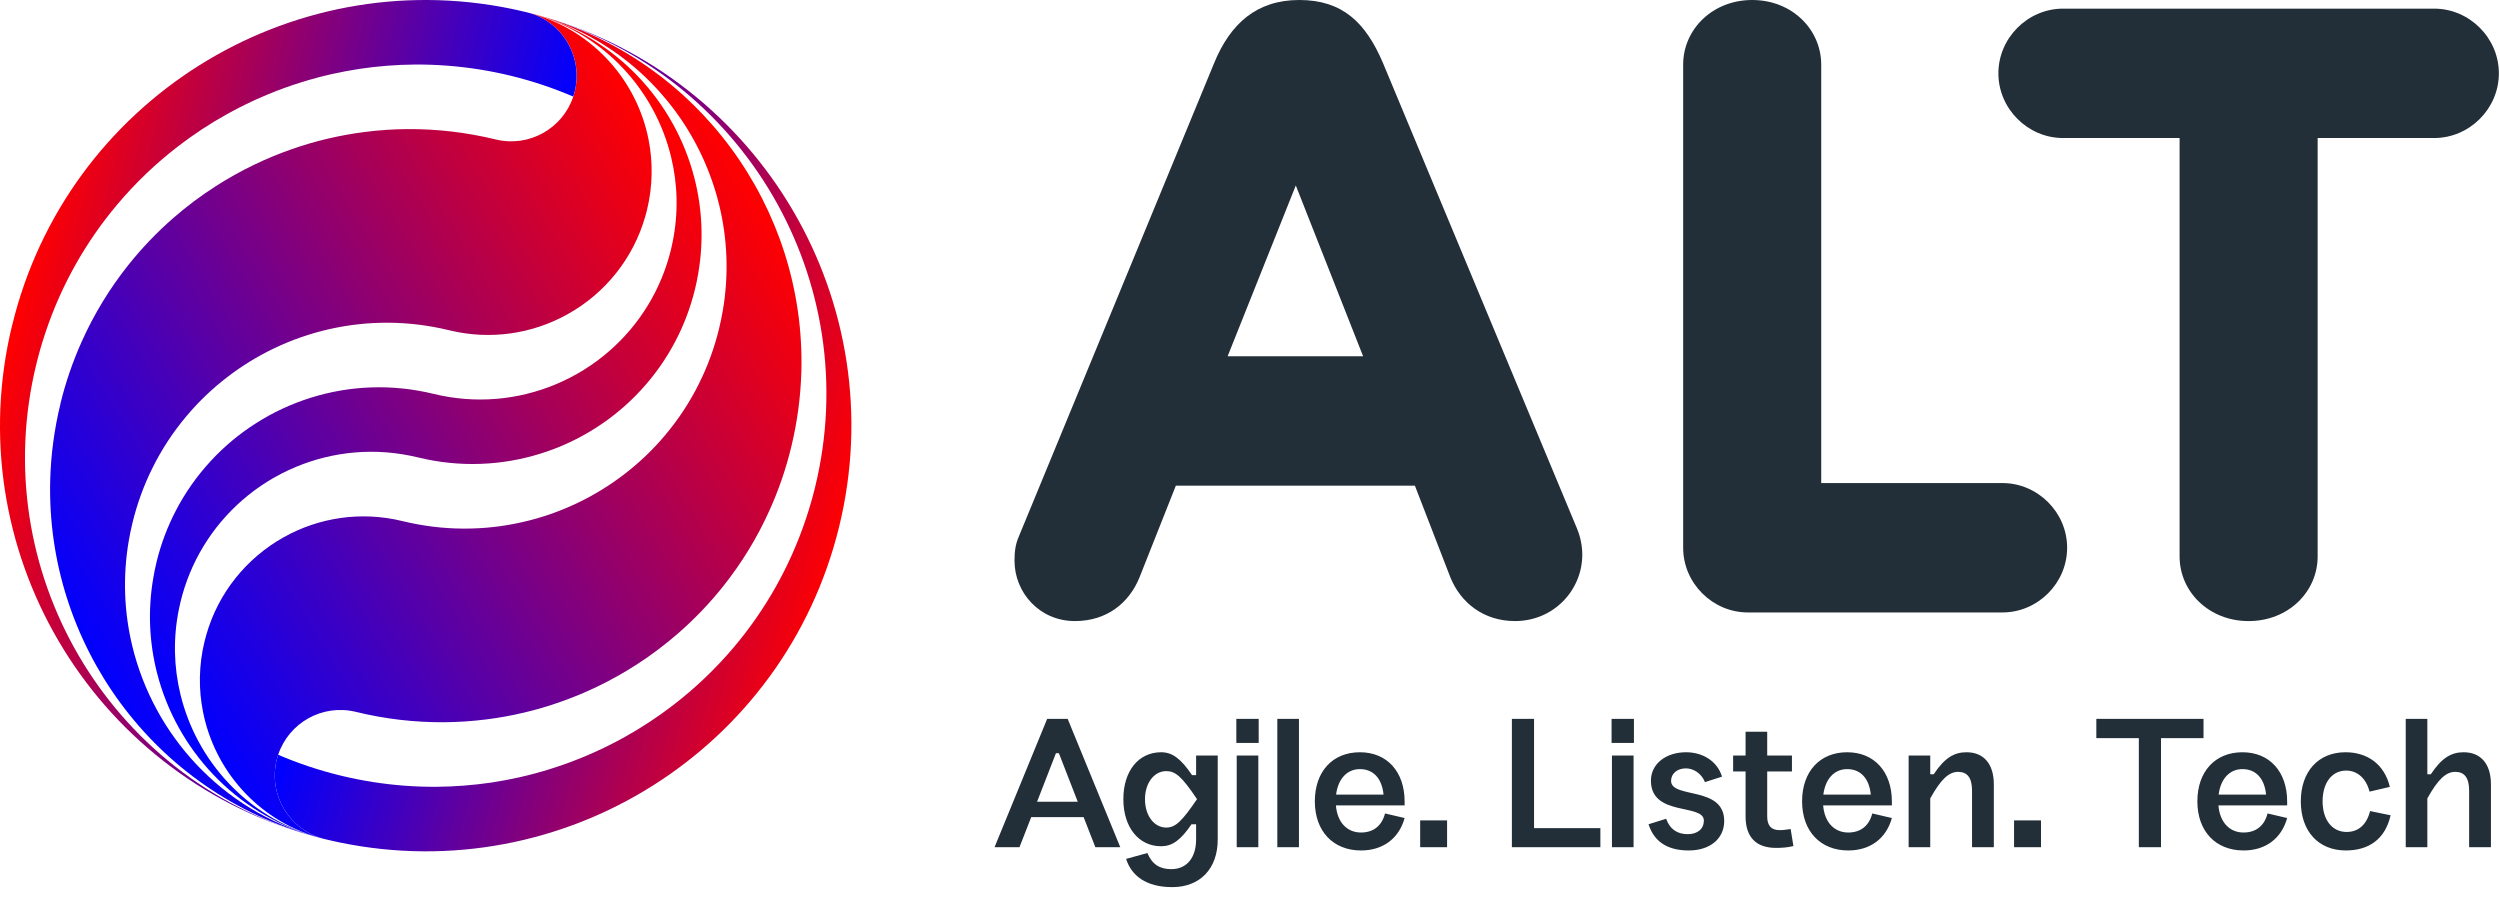
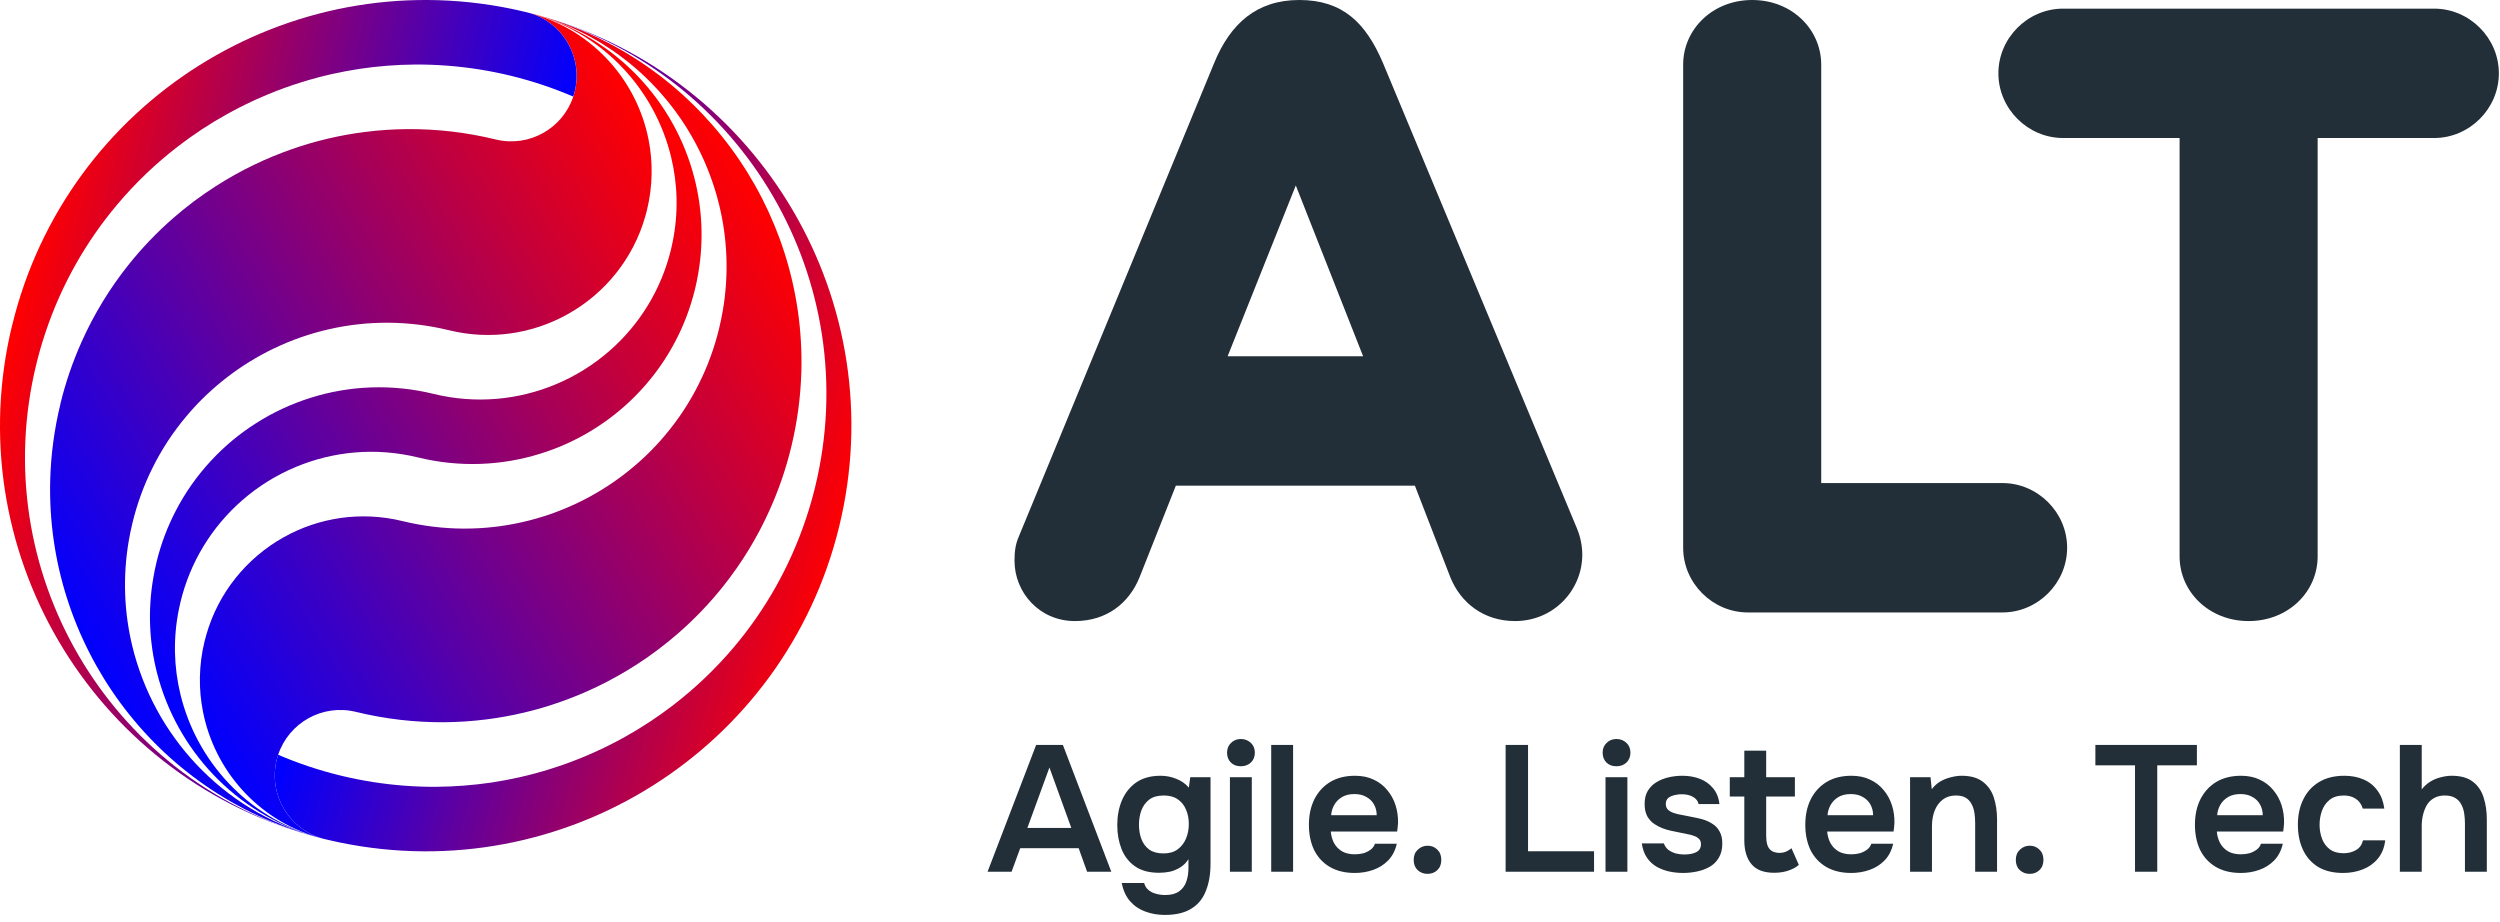
- <svg xmlns="http://www.w3.org/2000/svg" width="152" height="55" viewBox="0 0 152 55" fill="none">
-   <path d="M12.44 38.988C12.471 38.86 12.505 38.734 12.54 38.608C12.908 37.318 13.517 36.158 14.308 35.165C15.124 34.137 16.131 33.288 17.263 32.656C19.379 31.476 21.93 31.062 24.468 31.682C26.938 32.285 29.413 32.277 31.736 31.75C32.918 31.486 34.062 31.085 35.144 30.563C36.141 30.085 37.086 29.503 37.962 28.829C38.862 28.137 39.69 27.35 40.427 26.474C41.241 25.511 41.946 24.444 42.518 23.285C43.028 22.255 43.433 21.154 43.717 19.991C43.808 19.62 43.884 19.249 43.948 18.878C44.321 16.696 44.227 14.528 43.731 12.484C43.69 12.313 43.646 12.144 43.599 11.974C43.553 11.806 43.503 11.638 43.45 11.472C43.285 10.945 43.093 10.43 42.877 9.927C42.831 9.816 42.781 9.705 42.73 9.595C42.465 9.016 42.165 8.453 41.834 7.912C41.789 7.836 41.743 7.764 41.697 7.689C41.697 7.689 41.696 7.688 41.694 7.686C41.603 7.539 41.508 7.395 41.411 7.254L41.408 7.25C41.311 7.107 41.21 6.964 41.109 6.826C41.057 6.754 41.005 6.683 40.951 6.612C40.846 6.475 40.741 6.34 40.632 6.206C40.577 6.136 40.52 6.067 40.462 5.998C40.184 5.666 39.893 5.343 39.587 5.033C39.464 4.907 39.337 4.783 39.208 4.66C39.024 4.485 38.834 4.314 38.641 4.146C38.032 3.621 37.38 3.139 36.688 2.708C36.489 2.584 36.287 2.462 36.08 2.346C35.578 2.063 35.059 1.805 34.52 1.577C34.368 1.512 34.215 1.449 34.059 1.387C33.867 1.311 33.672 1.24 33.475 1.172C33.321 1.118 33.164 1.067 33.007 1.018C32.918 0.99 32.829 0.962 32.741 0.937C32.697 0.923 32.651 0.911 32.607 0.899C32.567 0.886 32.526 0.875 32.486 0.863L32.523 0.872C32.539 0.877 32.555 0.882 32.571 0.885C42.466 3.569 48.989 12.677 48.723 22.581C48.681 24.112 48.478 25.661 48.1 27.208C47.777 28.53 47.341 29.793 46.803 30.989C46.049 32.677 45.093 34.233 43.976 35.638C43.144 36.683 42.222 37.644 41.226 38.511C40.424 39.209 39.575 39.848 38.684 40.42C37.923 40.91 37.131 41.353 36.314 41.746C35.584 42.099 34.833 42.41 34.065 42.678C33.344 42.933 32.608 43.15 31.86 43.326C31.113 43.504 30.352 43.642 29.584 43.738C28.729 43.847 27.864 43.905 26.99 43.912C25.225 43.923 23.428 43.72 21.634 43.281C19.605 42.786 17.56 43.941 16.913 45.889C16.879 45.991 16.848 46.098 16.822 46.204C16.299 48.341 17.609 50.494 19.744 51.016C19.694 51.004 19.645 50.992 19.595 50.978L19.58 50.975H19.577C19.573 50.973 19.568 50.97 19.566 50.969L19.481 50.949C19.474 50.946 19.468 50.945 19.462 50.943L19.43 50.935C19.369 50.919 19.309 50.901 19.25 50.883C15.632 49.802 13.049 46.814 12.347 43.3C12.067 41.915 12.082 40.449 12.438 38.987L12.44 38.988Z" fill="url(#paint0_linear_6_7366)" />
-   <path d="M16.82 46.205C16.846 46.098 16.876 45.993 16.911 45.89C18.113 46.405 19.375 46.829 20.687 47.15C21.999 47.471 23.315 47.675 24.619 47.772C25.256 47.819 25.892 47.842 26.525 47.837C27.09 47.834 27.653 47.81 28.213 47.765C28.768 47.723 29.32 47.66 29.868 47.58C30.447 47.492 31.02 47.385 31.586 47.258C32.215 47.117 32.836 46.949 33.449 46.757C34.159 46.536 34.858 46.281 35.542 45.996C36.378 45.647 37.193 45.251 37.983 44.811C39.014 44.234 40.005 43.584 40.942 42.862C42.285 41.827 43.524 40.647 44.628 39.338C46.525 37.089 48.03 34.458 49.006 31.529C49.215 30.904 49.4 30.267 49.559 29.615C52.615 17.101 45.201 4.481 32.917 0.98C46.269 4.742 54.338 18.439 51.02 32.021C47.703 45.603 34.228 54.038 20.645 51.22C20.528 51.198 20.41 51.171 20.294 51.144C20.367 51.16 20.441 51.175 20.515 51.188C20.413 51.168 20.311 51.146 20.208 51.124L20.174 51.116C20.161 51.112 20.146 51.109 20.132 51.107L20.028 51.081C20.022 51.08 20.016 51.079 20.009 51.078L19.925 51.058C19.92 51.057 19.918 51.056 19.912 51.056H19.91C19.854 51.044 19.8 51.03 19.744 51.016C17.609 50.494 16.3 48.342 16.822 46.204L16.82 46.205Z" fill="url(#paint1_linear_6_7366)" />
-   <path d="M9.516 34.176C9.788 33.066 10.185 32.017 10.691 31.047C11.27 29.93 11.992 28.915 12.826 28.015C13.624 27.152 14.528 26.398 15.51 25.767C16.564 25.088 17.709 24.551 18.913 24.177C21.25 23.447 23.807 23.324 26.358 23.947C28.93 24.575 31.513 24.318 33.785 23.368C34.973 22.874 36.077 22.188 37.047 21.34C37.966 20.54 38.769 19.594 39.413 18.527C40.027 17.513 40.497 16.39 40.794 15.179C40.829 15.034 40.861 14.89 40.89 14.745C41.256 12.97 41.206 11.2 40.802 9.539C39.821 5.495 36.752 2.1 32.519 0.876C32.459 0.857 32.401 0.841 32.34 0.824L32.374 0.832C32.453 0.853 32.531 0.875 32.608 0.897C37.486 2.312 41.039 6.195 42.224 10.84C42.694 12.678 42.794 14.636 42.456 16.607C42.402 16.932 42.335 17.259 42.256 17.583C41.984 18.694 41.587 19.742 41.081 20.712C40.502 21.828 39.78 22.844 38.947 23.742C38.148 24.604 37.245 25.36 36.263 25.99C35.208 26.671 34.064 27.208 32.858 27.581C30.521 28.311 27.964 28.434 25.414 27.811C22.841 27.183 20.259 27.441 17.987 28.389C16.799 28.884 15.697 29.569 14.726 30.416C13.806 31.218 13.004 32.164 12.36 33.231C11.746 34.245 11.275 35.369 10.979 36.58C10.944 36.724 10.912 36.868 10.883 37.014C10.517 38.788 10.567 40.559 10.971 42.219C11.95 46.263 15.02 49.657 19.253 50.881C19.312 50.899 19.371 50.916 19.432 50.933L19.391 50.923C19.367 50.916 19.343 50.909 19.32 50.904C19.265 50.887 19.211 50.873 19.156 50.858C14.283 49.442 10.733 45.559 9.548 40.917C9.078 39.079 8.979 37.122 9.318 35.151C9.372 34.827 9.439 34.5 9.518 34.175L9.516 34.176Z" fill="url(#paint2_linear_6_7366)" />
-   <path d="M3.671 24.552C3.994 23.231 4.43 21.967 4.967 20.771C5.722 19.084 6.677 17.528 7.795 16.122C8.627 15.078 9.548 14.116 10.545 13.249C11.345 12.55 12.196 11.912 13.087 11.34C13.848 10.851 14.64 10.407 15.457 10.014C16.187 9.662 16.938 9.35 17.706 9.082C18.426 8.827 19.163 8.611 19.911 8.434C20.658 8.259 21.417 8.12 22.185 8.023C23.04 7.913 23.907 7.854 24.78 7.849C26.547 7.838 28.343 8.041 30.136 8.478C32.164 8.974 34.209 7.818 34.856 5.871C34.891 5.768 34.921 5.662 34.948 5.556C34.981 5.418 35.007 5.28 35.025 5.143C35.041 5.04 35.05 4.938 35.055 4.836C35.069 4.624 35.064 4.414 35.042 4.208C35.037 4.159 35.031 4.111 35.024 4.062C34.97 3.672 34.859 3.295 34.695 2.944C34.619 2.776 34.529 2.614 34.431 2.458C34.396 2.404 34.36 2.351 34.322 2.3C34.252 2.201 34.176 2.104 34.097 2.012C33.731 1.587 33.272 1.234 32.742 0.993C32.625 0.94 32.505 0.891 32.38 0.848C32.322 0.828 32.262 0.809 32.202 0.791L32.275 0.809C32.284 0.81 32.295 0.813 32.303 0.817L32.342 0.827C32.403 0.844 32.462 0.861 32.521 0.879C36.142 1.962 38.725 4.951 39.428 8.464C39.705 9.847 39.692 11.313 39.335 12.774C39.304 12.901 39.27 13.028 39.234 13.154C38.866 14.444 38.255 15.604 37.466 16.597C36.651 17.625 35.644 18.474 34.511 19.104C32.395 20.286 29.844 20.7 27.305 20.079C24.835 19.476 22.36 19.485 20.036 20.009C18.854 20.276 17.709 20.676 16.628 21.196C15.633 21.676 14.69 22.256 13.815 22.93C12.914 23.622 12.086 24.411 11.349 25.287C10.533 26.251 9.829 27.319 9.257 28.479C8.747 29.508 8.343 30.609 8.059 31.771C7.968 32.142 7.892 32.513 7.828 32.884C7.455 35.067 7.549 37.234 8.043 39.278C9.353 44.698 13.474 49.243 19.158 50.86C19.2 50.873 19.244 50.886 19.287 50.898C19.186 50.87 19.085 50.843 18.986 50.814C19.057 50.836 19.129 50.857 19.202 50.876C9.312 48.193 2.79 39.089 3.053 29.188C3.094 27.656 3.297 26.103 3.676 24.553L3.671 24.552Z" fill="url(#paint3_linear_6_7366)" />
-   <path d="M0.748 19.741C4.065 6.159 17.54 -2.276 31.123 0.542C31.241 0.567 31.356 0.591 31.473 0.618C31.49 0.623 31.506 0.626 31.524 0.629L31.594 0.646C31.602 0.647 31.613 0.65 31.624 0.652H31.628C31.628 0.652 31.63 0.654 31.631 0.654L31.745 0.682C31.755 0.682 31.764 0.685 31.773 0.687L31.856 0.707C31.911 0.719 31.966 0.731 32.023 0.745C32.079 0.759 32.133 0.774 32.188 0.789L32.198 0.792C32.258 0.809 32.318 0.828 32.376 0.849C32.501 0.892 32.621 0.94 32.738 0.994C33.269 1.234 33.727 1.588 34.093 2.013C34.173 2.104 34.248 2.202 34.318 2.3C34.356 2.352 34.392 2.405 34.427 2.458C34.525 2.615 34.615 2.777 34.691 2.944C34.856 3.296 34.966 3.671 35.02 4.062C35.027 4.11 35.033 4.158 35.038 4.208C35.059 4.415 35.065 4.625 35.051 4.836C35.046 4.939 35.037 5.04 35.021 5.143C35.003 5.28 34.977 5.418 34.944 5.556C34.917 5.662 34.887 5.769 34.852 5.872C33.65 5.357 32.388 4.932 31.076 4.611C29.764 4.291 28.449 4.086 27.145 3.989C26.508 3.942 25.871 3.92 25.239 3.924C24.674 3.928 24.11 3.951 23.55 3.996C22.995 4.038 22.443 4.102 21.898 4.182C21.319 4.268 20.746 4.377 20.179 4.503C19.55 4.645 18.928 4.812 18.316 5.003C17.605 5.224 16.908 5.48 16.224 5.765H16.222C15.387 6.114 14.572 6.509 13.782 6.951H13.781C12.75 7.524 11.763 8.175 10.826 8.897C9.482 9.931 8.245 11.111 7.141 12.42C5.242 14.67 3.736 17.301 2.759 20.233C2.55 20.858 2.366 21.496 2.207 22.147C-0.85 34.661 6.564 47.281 18.848 50.782C5.496 47.021 -2.573 33.323 0.745 19.741H0.748Z" fill="url(#paint4_linear_6_7366)" />
-   <path d="M140.913 8.392V33.829C140.913 35.979 139.13 37.762 136.716 37.762C134.303 37.762 132.519 35.979 132.519 33.829V8.392H125.437C123.286 8.392 121.502 6.609 121.502 4.459C121.502 2.309 123.286 0.525 125.437 0.525H147.996C150.147 0.525 151.931 2.309 151.931 4.459C151.931 6.609 150.147 8.392 147.996 8.392H140.913Z" fill="#222F38" />
-   <path d="M110.73 29.37H121.747C123.898 29.37 125.682 31.153 125.682 33.303C125.682 35.454 123.898 37.237 121.747 37.237H106.271C104.12 37.237 102.336 35.454 102.336 33.303V3.933C102.336 1.783 104.12 0 106.533 0C108.946 0 110.73 1.783 110.73 3.933V29.37Z" fill="#222F38" />
+ <svg xmlns="http://www.w3.org/2000/svg" width="152" height="56" viewBox="0 0 152 56" fill="none">
+   <path d="M12.44 38.987C12.471 38.86 12.505 38.733 12.54 38.608C12.908 37.318 13.517 36.158 14.308 35.165C15.124 34.137 16.131 33.288 17.263 32.656C19.379 31.476 21.93 31.062 24.468 31.681C26.938 32.284 29.413 32.276 31.736 31.75C32.918 31.485 34.062 31.085 35.144 30.563C36.141 30.085 37.086 29.503 37.962 28.828C38.862 28.137 39.69 27.349 40.427 26.473C41.241 25.511 41.946 24.443 42.518 23.285C43.028 22.254 43.433 21.153 43.717 19.991C43.808 19.62 43.884 19.249 43.948 18.878C44.321 16.695 44.227 14.527 43.731 12.483C43.69 12.313 43.646 12.143 43.599 11.974C43.553 11.805 43.503 11.637 43.45 11.471C43.285 10.945 43.093 10.43 42.877 9.926C42.831 9.815 42.781 9.705 42.73 9.595C42.465 9.016 42.165 8.453 41.834 7.911C41.789 7.836 41.743 7.764 41.697 7.689C41.697 7.689 41.696 7.688 41.694 7.685C41.603 7.539 41.508 7.395 41.411 7.253L41.408 7.25C41.311 7.106 41.21 6.964 41.109 6.826C41.057 6.754 41.005 6.683 40.951 6.612C40.846 6.474 40.741 6.339 40.632 6.206C40.577 6.135 40.52 6.067 40.462 5.997C40.184 5.665 39.893 5.343 39.587 5.032C39.464 4.907 39.337 4.783 39.208 4.66C39.024 4.484 38.834 4.314 38.641 4.146C38.032 3.62 37.38 3.139 36.688 2.707C36.489 2.583 36.287 2.461 36.08 2.345C35.578 2.062 35.059 1.805 34.52 1.576C34.368 1.511 34.215 1.448 34.059 1.387C33.867 1.311 33.672 1.24 33.475 1.171C33.321 1.118 33.164 1.067 33.007 1.017C32.918 0.989 32.829 0.961 32.741 0.937C32.697 0.923 32.651 0.91 32.607 0.899C32.567 0.886 32.526 0.874 32.486 0.863L32.523 0.872C32.539 0.877 32.555 0.881 32.571 0.885C42.466 3.568 48.989 12.677 48.723 22.58C48.681 24.112 48.478 25.66 48.1 27.208C47.777 28.529 47.341 29.793 46.803 30.989C46.049 32.676 45.093 34.232 43.976 35.638C43.144 36.682 42.222 37.644 41.226 38.511C40.424 39.209 39.575 39.848 38.684 40.42C37.923 40.909 37.131 41.353 36.314 41.746C35.584 42.098 34.833 42.41 34.065 42.678C33.344 42.933 32.608 43.149 31.86 43.326C31.113 43.503 30.352 43.641 29.584 43.738C28.729 43.847 27.864 43.905 26.99 43.912C25.225 43.922 23.428 43.719 21.634 43.281C19.605 42.785 17.56 43.941 16.913 45.888C16.879 45.991 16.848 46.097 16.822 46.204C16.299 48.341 17.609 50.494 19.744 51.016C19.694 51.003 19.645 50.991 19.595 50.978L19.58 50.974H19.577C19.573 50.973 19.568 50.97 19.566 50.969L19.481 50.949C19.474 50.945 19.468 50.944 19.462 50.943L19.43 50.935C19.369 50.918 19.309 50.901 19.25 50.883C15.632 49.801 13.049 46.813 12.347 43.299C12.067 41.914 12.082 40.449 12.438 38.986L12.44 38.987Z" fill="url(#paint0_linear_540_915)" />
+   <path d="M16.82 46.205C16.846 46.098 16.876 45.993 16.911 45.89C18.113 46.405 19.375 46.829 20.687 47.15C21.999 47.471 23.315 47.675 24.619 47.772C25.256 47.82 25.892 47.842 26.525 47.837C27.09 47.834 27.653 47.81 28.213 47.765C28.768 47.723 29.32 47.66 29.868 47.58C30.447 47.492 31.02 47.385 31.586 47.258C32.215 47.117 32.836 46.949 33.449 46.757C34.159 46.537 34.858 46.281 35.542 45.996C36.378 45.647 37.193 45.251 37.983 44.811C39.014 44.234 40.005 43.584 40.942 42.863C42.285 41.827 43.524 40.647 44.628 39.338C46.525 37.089 48.03 34.458 49.006 31.529C49.215 30.905 49.4 30.267 49.559 29.616C52.615 17.101 45.201 4.482 32.917 0.981C46.269 4.742 54.338 18.44 51.02 32.022C47.703 45.603 34.228 54.038 20.645 51.22C20.528 51.198 20.41 51.171 20.294 51.144C20.367 51.161 20.441 51.175 20.515 51.188C20.413 51.168 20.311 51.146 20.208 51.124L20.174 51.116C20.161 51.112 20.146 51.109 20.132 51.107L20.028 51.082C20.022 51.08 20.016 51.079 20.009 51.078L19.925 51.058C19.92 51.057 19.918 51.056 19.912 51.056H19.91C19.854 51.044 19.8 51.03 19.744 51.017C17.609 50.495 16.3 48.342 16.822 46.205L16.82 46.205Z" fill="url(#paint1_linear_540_915)" />
+   <path d="M9.516 34.177C9.788 33.066 10.185 32.018 10.691 31.048C11.27 29.931 11.992 28.916 12.826 28.016C13.624 27.153 14.528 26.398 15.51 25.768C16.564 25.089 17.709 24.552 18.913 24.178C21.25 23.448 23.807 23.324 26.358 23.948C28.93 24.576 31.513 24.319 33.785 23.368C34.973 22.875 36.077 22.188 37.047 21.341C37.966 20.541 38.769 19.595 39.413 18.528C40.027 17.514 40.497 16.39 40.794 15.179C40.829 15.035 40.861 14.891 40.89 14.745C41.256 12.971 41.206 11.2 40.802 9.54C39.821 5.495 36.752 2.101 32.519 0.877C32.459 0.857 32.401 0.842 32.34 0.825L32.374 0.833C32.453 0.854 32.531 0.876 32.608 0.898C37.486 2.313 41.039 6.196 42.224 10.841C42.694 12.679 42.794 14.637 42.456 16.608C42.402 16.932 42.335 17.259 42.256 17.584C41.984 18.694 41.587 19.743 41.081 20.713C40.502 21.829 39.78 22.845 38.947 23.743C38.148 24.605 37.245 25.36 36.263 25.991C35.208 26.672 34.064 27.209 32.858 27.582C30.521 28.312 27.964 28.435 25.414 27.812C22.841 27.184 20.259 27.441 17.987 28.39C16.799 28.885 15.697 29.57 14.726 30.417C13.806 31.218 13.004 32.165 12.36 33.231C11.746 34.245 11.275 35.369 10.979 36.58C10.944 36.724 10.912 36.869 10.883 37.014C10.517 38.789 10.567 40.559 10.971 42.22C11.95 46.263 15.02 49.658 19.253 50.882C19.312 50.9 19.371 50.917 19.432 50.934L19.391 50.923C19.367 50.917 19.343 50.91 19.32 50.905C19.265 50.888 19.211 50.873 19.156 50.859C14.283 49.443 10.733 45.56 9.548 40.918C9.078 39.08 8.979 37.123 9.318 35.151C9.372 34.827 9.439 34.5 9.518 34.176L9.516 34.177Z" fill="url(#paint2_linear_540_915)" />
+   <path d="M3.671 24.553C3.994 23.231 4.43 21.968 4.967 20.772C5.722 19.084 6.677 17.528 7.795 16.123C8.627 15.078 9.548 14.117 10.545 13.25C11.345 12.551 12.196 11.913 13.087 11.341C13.848 10.851 14.64 10.408 15.457 10.015C16.187 9.663 16.938 9.351 17.706 9.083C18.426 8.828 19.163 8.612 19.911 8.435C20.658 8.259 21.417 8.12 22.185 8.024C23.04 7.914 23.907 7.855 24.78 7.85C26.547 7.838 28.343 8.041 30.136 8.479C32.164 8.975 34.209 7.819 34.856 5.872C34.891 5.769 34.921 5.663 34.948 5.556C34.981 5.418 35.007 5.28 35.025 5.143C35.041 5.04 35.05 4.938 35.055 4.837C35.069 4.625 35.064 4.415 35.042 4.208C35.037 4.16 35.031 4.112 35.024 4.062C34.97 3.672 34.859 3.296 34.695 2.945C34.619 2.777 34.529 2.615 34.431 2.459C34.396 2.404 34.36 2.351 34.322 2.3C34.252 2.202 34.176 2.104 34.097 2.013C33.731 1.588 33.272 1.235 32.742 0.994C32.625 0.94 32.505 0.892 32.38 0.849C32.322 0.829 32.262 0.809 32.202 0.792L32.275 0.809C32.284 0.811 32.295 0.814 32.303 0.818L32.342 0.828C32.403 0.844 32.462 0.862 32.521 0.88C36.142 1.962 38.725 4.952 39.428 8.465C39.705 9.848 39.692 11.314 39.335 12.774C39.304 12.902 39.27 13.028 39.234 13.155C38.866 14.445 38.255 15.605 37.466 16.598C36.651 17.626 35.644 18.475 34.511 19.105C32.395 20.287 29.844 20.701 27.305 20.08C24.835 19.477 22.36 19.485 20.036 20.01C18.854 20.276 17.709 20.677 16.628 21.197C15.633 21.677 14.69 22.257 13.815 22.931C12.914 23.622 12.086 24.412 11.349 25.288C10.533 26.252 9.829 27.319 9.257 28.479C8.747 29.508 8.343 30.609 8.059 31.772C7.968 32.143 7.892 32.514 7.828 32.884C7.455 35.067 7.549 37.235 8.043 39.279C9.353 44.698 13.474 49.243 19.158 50.861C19.2 50.874 19.244 50.886 19.287 50.899C19.186 50.871 19.085 50.843 18.986 50.814C19.057 50.836 19.129 50.857 19.202 50.877C9.312 48.194 2.79 39.089 3.053 29.188C3.094 27.657 3.297 26.104 3.676 24.554L3.671 24.553Z" fill="url(#paint3_linear_540_915)" />
+   <path d="M0.748 19.741C4.065 6.159 17.54 -2.276 31.123 0.542C31.241 0.567 31.356 0.591 31.473 0.618C31.49 0.623 31.506 0.626 31.524 0.629L31.594 0.646C31.602 0.647 31.613 0.65 31.624 0.652H31.628C31.628 0.652 31.63 0.654 31.631 0.654L31.745 0.682C31.755 0.682 31.764 0.685 31.773 0.687L31.856 0.707C31.911 0.719 31.966 0.731 32.023 0.745C32.079 0.759 32.133 0.774 32.188 0.789L32.198 0.792C32.258 0.809 32.318 0.828 32.376 0.849C32.501 0.892 32.621 0.94 32.738 0.994C33.269 1.234 33.727 1.588 34.093 2.013C34.173 2.104 34.248 2.202 34.318 2.3C34.356 2.352 34.392 2.405 34.427 2.458C34.525 2.615 34.615 2.777 34.691 2.944C34.856 3.296 34.966 3.671 35.02 4.062C35.027 4.11 35.033 4.158 35.038 4.208C35.059 4.415 35.065 4.625 35.051 4.836C35.046 4.939 35.037 5.04 35.021 5.143C35.003 5.28 34.977 5.418 34.944 5.556C34.917 5.662 34.887 5.769 34.852 5.872C33.65 5.357 32.388 4.932 31.076 4.611C29.764 4.291 28.449 4.086 27.145 3.989C26.508 3.942 25.871 3.92 25.239 3.924C24.674 3.928 24.11 3.951 23.55 3.996C22.995 4.038 22.443 4.102 21.898 4.182C21.319 4.268 20.746 4.377 20.179 4.503C19.55 4.645 18.928 4.812 18.316 5.003C17.605 5.224 16.908 5.48 16.224 5.765H16.222C15.387 6.114 14.572 6.509 13.782 6.951H13.781C12.75 7.524 11.763 8.175 10.826 8.897C9.482 9.931 8.245 11.111 7.141 12.42C5.242 14.67 3.736 17.301 2.759 20.233C2.55 20.858 2.366 21.496 2.207 22.147C-0.85 34.661 6.564 47.281 18.848 50.782C5.496 47.021 -2.573 33.323 0.745 19.741H0.748Z" fill="url(#paint4_linear_540_915)" />
+   <path d="M140.913 8.391V33.828C140.913 35.978 139.13 37.761 136.716 37.761C134.303 37.761 132.519 35.978 132.519 33.828V8.391H125.437C123.286 8.391 121.502 6.608 121.502 4.458C121.502 2.308 123.286 0.525 125.437 0.525H147.996C150.147 0.525 151.931 2.308 151.931 4.458C151.931 6.608 150.147 8.391 147.996 8.391H140.913Z" fill="#222F38" />
+   <path d="M110.73 29.37H121.747C123.898 29.37 125.682 31.153 125.682 33.303C125.682 35.454 123.898 37.237 121.747 37.237H106.271C104.12 37.237 102.336 35.454 102.336 33.303V3.934C102.336 1.783 104.12 6.10352e-05 106.533 6.10352e-05C108.946 6.10352e-05 110.73 1.783 110.73 3.934V29.37Z" fill="#222F38" />
  <path d="M88.176 35.086L86.025 29.527H71.492L69.289 35.086C68.659 36.66 67.295 37.761 65.354 37.761C63.203 37.761 61.682 36.031 61.682 34.09C61.682 33.566 61.734 33.093 61.944 32.621L73.801 3.881C74.797 1.416 76.424 0 78.995 0C81.618 0 83.034 1.364 84.084 3.829L95.888 32.15C96.098 32.674 96.203 33.198 96.203 33.723C96.203 35.873 94.471 37.761 92.111 37.761C90.222 37.761 88.805 36.66 88.176 35.086ZM82.877 21.66L78.785 11.276L74.64 21.66H82.877Z" fill="#222F38" />
-   <path d="M60.469 51.508L63.667 43.709H64.915L68.112 51.508H66.597L65.884 49.681H62.698L61.985 51.508H60.469ZM63.054 48.745H65.527L64.38 45.793H64.202L63.054 48.745ZM72.779 48.589C71.854 47.208 71.464 46.884 70.907 46.884C70.172 46.884 69.615 47.608 69.615 48.589C69.615 49.581 70.161 50.316 70.907 50.316C71.475 50.316 71.865 49.926 72.779 48.589ZM69.76 51.864C70.049 52.555 70.517 52.845 71.208 52.845C72.189 52.845 72.723 52.109 72.723 51.04V50.115H72.445C71.776 51.096 71.264 51.452 70.595 51.452C69.236 51.452 68.3 50.305 68.3 48.589C68.3 46.873 69.225 45.737 70.595 45.737C71.264 45.737 71.787 46.105 72.478 47.13H72.723V45.937H74.038V51.04C74.038 52.834 72.946 53.937 71.275 53.937C69.671 53.937 68.79 53.235 68.467 52.221L69.76 51.864ZM75.192 45.937H76.506V51.508H75.192V45.937ZM75.169 43.709H76.528V45.169H75.169V43.709ZM77.661 43.709H78.976V51.508H77.661V43.709ZM79.942 48.723C79.942 46.907 81.022 45.737 82.682 45.737C84.331 45.737 85.401 46.918 85.401 48.734V48.968H81.223C81.301 49.97 81.88 50.617 82.749 50.617C83.507 50.617 84.019 50.204 84.209 49.458L85.401 49.736C85.055 50.984 84.086 51.708 82.749 51.708C81.056 51.708 79.942 50.539 79.942 48.723ZM81.234 48.31H84.119C84.019 47.308 83.484 46.762 82.682 46.762C81.902 46.762 81.356 47.352 81.234 48.31ZM86.346 49.881H87.983V51.508H86.346V49.881ZM91.922 51.508V43.709H93.27V50.349H97.303V51.508H91.922ZM98.006 45.937H99.321V51.508H98.006V45.937ZM97.984 43.709H99.343V45.169H97.984V43.709ZM103.662 47.553C103.439 46.996 102.938 46.717 102.504 46.717C101.969 46.717 101.601 47.04 101.601 47.475C101.601 48.578 104.832 47.764 104.832 49.915C104.832 50.995 103.963 51.708 102.682 51.708C101.49 51.708 100.599 51.263 100.231 50.115L101.3 49.781C101.546 50.461 102.025 50.717 102.615 50.717C103.228 50.717 103.595 50.383 103.595 49.892C103.595 48.834 100.376 49.67 100.376 47.464C100.376 46.45 101.278 45.737 102.515 45.737C103.506 45.737 104.409 46.261 104.698 47.219L103.662 47.553ZM109.039 51.441C108.66 51.53 108.348 51.552 107.981 51.552C106.766 51.552 106.131 50.895 106.131 49.636V46.907H105.374V45.937H106.131V44.489H107.446V45.937H108.95V46.907H107.446V49.636C107.446 50.204 107.691 50.472 108.203 50.472C108.415 50.472 108.571 50.449 108.872 50.405L109.039 51.441ZM109.567 48.723C109.567 46.907 110.648 45.737 112.308 45.737C113.956 45.737 115.026 46.918 115.026 48.734V48.968H110.848C110.926 49.97 111.505 50.617 112.374 50.617C113.132 50.617 113.644 50.204 113.834 49.458L115.026 49.736C114.681 50.984 113.711 51.708 112.374 51.708C110.681 51.708 109.567 50.539 109.567 48.723ZM110.859 48.31H113.745C113.644 47.308 113.11 46.762 112.308 46.762C111.528 46.762 110.982 47.352 110.859 48.31ZM116.045 45.937H117.359V47.074H117.571C118.228 46.082 118.808 45.737 119.565 45.737C120.613 45.737 121.225 46.45 121.225 47.687V51.508H119.9V48.076C119.9 47.297 119.621 46.929 119.053 46.929C118.485 46.929 117.994 47.397 117.359 48.544V51.508H116.045V45.937ZM122.455 49.881H124.093V51.508H122.455V49.881ZM127.457 43.709H133.974V44.879H131.389V51.508H130.041V44.879H127.457V43.709ZM133.6 48.723C133.6 46.907 134.681 45.737 136.341 45.737C137.99 45.737 139.059 46.918 139.059 48.734V48.968H134.881C134.959 49.97 135.539 50.617 136.408 50.617C137.165 50.617 137.678 50.204 137.867 49.458L139.059 49.736C138.714 50.984 137.745 51.708 136.408 51.708C134.714 51.708 133.6 50.539 133.6 48.723ZM134.893 48.31H137.778C137.678 47.308 137.143 46.762 136.341 46.762C135.561 46.762 135.015 47.352 134.893 48.31ZM145.348 49.569C145.025 51.018 144.022 51.708 142.629 51.708C140.969 51.708 139.889 50.55 139.889 48.723C139.889 46.907 140.958 45.737 142.607 45.737C143.922 45.737 144.969 46.45 145.303 47.843L144.066 48.132C143.877 47.352 143.342 46.851 142.652 46.851C141.783 46.851 141.214 47.586 141.214 48.723C141.214 49.848 141.794 50.583 142.674 50.583C143.398 50.583 143.899 50.126 144.1 49.313L145.348 49.569ZM146.269 43.709H147.583V47.074H147.795C148.452 46.082 149.032 45.737 149.789 45.737C150.836 45.737 151.449 46.45 151.449 47.687V51.508H150.123V48.076C150.123 47.297 149.845 46.929 149.277 46.929C148.708 46.929 148.218 47.397 147.583 48.544V51.508H146.269V43.709Z" fill="#222F38" />
+   <path d="M60.044 53L62.998 45.291H64.623L67.567 53H66.095L65.583 51.572H62.028L61.505 53H60.044ZM62.464 50.34H65.136L63.805 46.665L62.464 50.34ZM70.819 55.628C70.398 55.628 70.001 55.559 69.631 55.421C69.267 55.29 68.958 55.079 68.704 54.788C68.457 54.505 68.29 54.138 68.202 53.687H69.565C69.609 53.861 69.696 54.003 69.827 54.112C69.958 54.221 70.11 54.297 70.285 54.341C70.467 54.392 70.652 54.417 70.841 54.417C71.197 54.417 71.477 54.345 71.681 54.199C71.891 54.054 72.04 53.854 72.128 53.6C72.215 53.353 72.258 53.08 72.258 52.782V52.237C72.128 52.447 71.96 52.615 71.757 52.738C71.561 52.862 71.35 52.949 71.124 53C70.906 53.044 70.688 53.065 70.47 53.065C69.874 53.065 69.387 52.935 69.009 52.673C68.638 52.411 68.366 52.062 68.191 51.626C68.017 51.183 67.93 50.696 67.93 50.165C67.93 49.613 68.024 49.111 68.213 48.66C68.409 48.202 68.7 47.839 69.085 47.57C69.478 47.301 69.969 47.166 70.558 47.166C70.899 47.166 71.219 47.228 71.517 47.352C71.822 47.468 72.077 47.646 72.28 47.886L72.368 47.254H73.6V52.498C73.6 53.145 73.505 53.702 73.316 54.167C73.134 54.639 72.84 54.999 72.433 55.246C72.026 55.501 71.488 55.628 70.819 55.628ZM70.743 51.888C71.085 51.888 71.368 51.808 71.593 51.648C71.819 51.481 71.99 51.263 72.106 50.994C72.222 50.718 72.28 50.419 72.28 50.1C72.28 49.773 72.222 49.478 72.106 49.216C71.997 48.955 71.83 48.748 71.604 48.595C71.386 48.442 71.103 48.366 70.754 48.366C70.383 48.366 70.089 48.45 69.871 48.617C69.653 48.784 69.493 49.006 69.391 49.282C69.296 49.551 69.249 49.838 69.249 50.143C69.249 50.463 69.3 50.758 69.402 51.026C69.503 51.288 69.663 51.499 69.881 51.659C70.1 51.812 70.387 51.888 70.743 51.888ZM74.779 53V47.254H76.109V53H74.779ZM75.444 46.589C75.19 46.589 74.986 46.512 74.834 46.36C74.681 46.207 74.605 46.007 74.605 45.76C74.605 45.52 74.684 45.324 74.844 45.171C75.004 45.011 75.204 44.931 75.444 44.931C75.677 44.931 75.877 45.008 76.044 45.16C76.211 45.313 76.295 45.513 76.295 45.76C76.295 46.007 76.215 46.207 76.055 46.36C75.895 46.512 75.691 46.589 75.444 46.589ZM77.289 53V45.291H78.62V53H77.289ZM82.373 53.076C81.777 53.076 81.268 52.953 80.847 52.706C80.432 52.458 80.116 52.117 79.898 51.681C79.687 51.237 79.582 50.725 79.582 50.143C79.582 49.562 79.691 49.049 79.909 48.606C80.134 48.155 80.454 47.803 80.868 47.548C81.29 47.294 81.795 47.166 82.384 47.166C82.82 47.166 83.202 47.246 83.529 47.406C83.856 47.559 84.129 47.77 84.347 48.039C84.572 48.308 84.739 48.613 84.848 48.955C84.957 49.296 85.008 49.656 85.001 50.034C84.994 50.121 84.986 50.209 84.979 50.296C84.972 50.376 84.961 50.463 84.946 50.558H80.912C80.934 50.812 80.999 51.045 81.108 51.255C81.225 51.466 81.385 51.633 81.588 51.757C81.799 51.88 82.061 51.942 82.373 51.942C82.555 51.942 82.729 51.92 82.897 51.877C83.064 51.826 83.209 51.753 83.333 51.659C83.463 51.564 83.551 51.444 83.594 51.299H84.925C84.83 51.713 84.656 52.051 84.401 52.313C84.147 52.575 83.841 52.767 83.485 52.891C83.136 53.014 82.766 53.076 82.373 53.076ZM80.934 49.565H83.703C83.703 49.325 83.649 49.107 83.54 48.911C83.431 48.715 83.275 48.562 83.071 48.453C82.875 48.337 82.635 48.279 82.351 48.279C82.046 48.279 81.792 48.34 81.588 48.464C81.385 48.588 81.228 48.748 81.119 48.944C81.01 49.14 80.948 49.347 80.934 49.565ZM86.792 53.131C86.559 53.131 86.359 53.054 86.192 52.902C86.032 52.749 85.952 52.542 85.952 52.28C85.952 52.019 86.036 51.812 86.203 51.659C86.37 51.499 86.57 51.419 86.802 51.419C87.035 51.419 87.231 51.499 87.391 51.659C87.551 51.812 87.631 52.019 87.631 52.28C87.631 52.542 87.551 52.749 87.391 52.902C87.231 53.054 87.031 53.131 86.792 53.131ZM91.542 53V45.291H92.905V51.757H96.918V53H91.542ZM97.615 53V47.254H98.945V53H97.615ZM98.28 46.589C98.025 46.589 97.822 46.512 97.669 46.36C97.517 46.207 97.44 46.007 97.44 45.76C97.44 45.52 97.52 45.324 97.68 45.171C97.84 45.011 98.04 44.931 98.28 44.931C98.513 44.931 98.712 45.008 98.88 45.16C99.047 45.313 99.13 45.513 99.13 45.76C99.13 46.007 99.05 46.207 98.891 46.36C98.731 46.512 98.527 46.589 98.28 46.589ZM102.328 53.076C102.051 53.076 101.775 53.047 101.499 52.989C101.23 52.931 100.976 52.836 100.736 52.706C100.496 52.568 100.296 52.382 100.136 52.15C99.976 51.917 99.871 51.626 99.82 51.277H101.161C101.219 51.437 101.31 51.568 101.434 51.67C101.564 51.764 101.713 51.837 101.881 51.888C102.055 51.931 102.226 51.953 102.393 51.953C102.495 51.953 102.604 51.946 102.72 51.931C102.844 51.917 102.956 51.888 103.058 51.844C103.167 51.801 103.255 51.739 103.32 51.659C103.385 51.572 103.418 51.459 103.418 51.321C103.418 51.19 103.382 51.088 103.309 51.016C103.236 50.936 103.138 50.874 103.015 50.83C102.891 50.779 102.742 50.739 102.568 50.71C102.255 50.645 101.921 50.576 101.564 50.503C101.208 50.423 100.899 50.3 100.638 50.132C100.529 50.067 100.434 49.991 100.354 49.903C100.274 49.816 100.205 49.722 100.147 49.62C100.096 49.511 100.056 49.395 100.027 49.271C100.005 49.147 99.994 49.013 99.994 48.867C99.994 48.562 100.056 48.304 100.18 48.093C100.311 47.875 100.481 47.701 100.692 47.57C100.91 47.432 101.157 47.33 101.434 47.265C101.71 47.199 101.993 47.166 102.284 47.166C102.677 47.166 103.033 47.228 103.353 47.352C103.673 47.475 103.938 47.664 104.149 47.919C104.367 48.173 104.498 48.497 104.541 48.889H103.276C103.24 48.708 103.127 48.562 102.938 48.453C102.757 48.344 102.524 48.29 102.24 48.29C102.139 48.29 102.033 48.3 101.924 48.322C101.815 48.337 101.71 48.366 101.608 48.41C101.514 48.446 101.434 48.504 101.368 48.584C101.31 48.664 101.281 48.762 101.281 48.878C101.281 48.987 101.306 49.082 101.357 49.162C101.415 49.242 101.499 49.311 101.608 49.369C101.724 49.42 101.859 49.464 102.012 49.5C102.259 49.551 102.517 49.602 102.786 49.653C103.055 49.703 103.287 49.754 103.484 49.805C103.716 49.871 103.927 49.965 104.116 50.089C104.305 50.205 104.45 50.361 104.552 50.558C104.661 50.747 104.716 50.99 104.716 51.288C104.716 51.637 104.643 51.928 104.498 52.16C104.359 52.393 104.174 52.575 103.941 52.706C103.709 52.836 103.451 52.931 103.167 52.989C102.884 53.047 102.604 53.076 102.328 53.076ZM107.875 53.065C107.242 53.065 106.781 52.891 106.49 52.542C106.199 52.193 106.054 51.71 106.054 51.092V48.431H105.171V47.254H106.054V45.64H107.384V47.254H109.129V48.431H107.384V50.841C107.384 51.03 107.406 51.201 107.45 51.353C107.493 51.506 107.573 51.626 107.69 51.713C107.806 51.801 107.966 51.848 108.169 51.855C108.344 51.855 108.493 51.826 108.616 51.768C108.74 51.71 108.842 51.644 108.922 51.572L109.369 52.586C109.231 52.702 109.074 52.797 108.9 52.869C108.733 52.942 108.562 52.993 108.387 53.022C108.213 53.051 108.042 53.065 107.875 53.065ZM112.554 53.076C111.957 53.076 111.449 52.953 111.027 52.706C110.613 52.458 110.296 52.117 110.078 51.681C109.868 51.237 109.762 50.725 109.762 50.143C109.762 49.562 109.871 49.049 110.089 48.606C110.315 48.155 110.634 47.803 111.049 47.548C111.47 47.294 111.976 47.166 112.564 47.166C113.001 47.166 113.382 47.246 113.709 47.406C114.036 47.559 114.309 47.77 114.527 48.039C114.752 48.308 114.92 48.613 115.029 48.955C115.138 49.296 115.189 49.656 115.181 50.034C115.174 50.121 115.167 50.209 115.16 50.296C115.152 50.376 115.141 50.463 115.127 50.558H111.092C111.114 50.812 111.18 51.045 111.289 51.255C111.405 51.466 111.565 51.633 111.768 51.757C111.979 51.88 112.241 51.942 112.554 51.942C112.735 51.942 112.91 51.92 113.077 51.877C113.244 51.826 113.39 51.753 113.513 51.659C113.644 51.564 113.731 51.444 113.775 51.299H115.105C115.011 51.713 114.836 52.051 114.582 52.313C114.327 52.575 114.022 52.767 113.666 52.891C113.317 53.014 112.946 53.076 112.554 53.076ZM111.114 49.565H113.884C113.884 49.325 113.829 49.107 113.72 48.911C113.611 48.715 113.455 48.562 113.251 48.453C113.055 48.337 112.815 48.279 112.532 48.279C112.226 48.279 111.972 48.34 111.768 48.464C111.565 48.588 111.409 48.748 111.3 48.944C111.191 49.14 111.129 49.347 111.114 49.565ZM116.132 53V47.254H117.375L117.452 47.984C117.604 47.781 117.782 47.621 117.986 47.505C118.19 47.388 118.404 47.305 118.629 47.254C118.855 47.196 119.065 47.166 119.262 47.166C119.807 47.166 120.236 47.286 120.548 47.526C120.868 47.766 121.094 48.086 121.224 48.486C121.355 48.886 121.421 49.333 121.421 49.827V53H120.09V50.045C120.09 49.834 120.076 49.631 120.047 49.434C120.018 49.231 119.96 49.049 119.872 48.889C119.792 48.729 119.676 48.602 119.523 48.508C119.371 48.413 119.167 48.366 118.913 48.366C118.6 48.366 118.335 48.45 118.117 48.617C117.899 48.784 117.735 49.009 117.626 49.293C117.517 49.569 117.463 49.885 117.463 50.241V53H116.132ZM123.401 53.131C123.168 53.131 122.968 53.054 122.801 52.902C122.641 52.749 122.561 52.542 122.561 52.28C122.561 52.019 122.645 51.812 122.812 51.659C122.979 51.499 123.179 51.419 123.412 51.419C123.644 51.419 123.841 51.499 124.001 51.659C124.161 51.812 124.241 52.019 124.241 52.28C124.241 52.542 124.161 52.749 124.001 52.902C123.841 53.054 123.641 53.131 123.401 53.131ZM129.809 53V46.534H127.399V45.291H133.571V46.534H131.161V53H129.809ZM136.244 53.076C135.648 53.076 135.139 52.953 134.717 52.706C134.303 52.458 133.987 52.117 133.769 51.681C133.558 51.237 133.452 50.725 133.452 50.143C133.452 49.562 133.561 49.049 133.779 48.606C134.005 48.155 134.325 47.803 134.739 47.548C135.161 47.294 135.666 47.166 136.255 47.166C136.691 47.166 137.072 47.246 137.399 47.406C137.727 47.559 137.999 47.77 138.217 48.039C138.443 48.308 138.61 48.613 138.719 48.955C138.828 49.296 138.879 49.656 138.871 50.034C138.864 50.121 138.857 50.209 138.85 50.296C138.842 50.376 138.832 50.463 138.817 50.558H134.783C134.804 50.812 134.87 51.045 134.979 51.255C135.095 51.466 135.255 51.633 135.459 51.757C135.669 51.88 135.931 51.942 136.244 51.942C136.425 51.942 136.6 51.92 136.767 51.877C136.934 51.826 137.08 51.753 137.203 51.659C137.334 51.564 137.421 51.444 137.465 51.299H138.795C138.701 51.713 138.526 52.051 138.272 52.313C138.017 52.575 137.712 52.767 137.356 52.891C137.007 53.014 136.636 53.076 136.244 53.076ZM134.804 49.565H137.574C137.574 49.325 137.519 49.107 137.41 48.911C137.301 48.715 137.145 48.562 136.942 48.453C136.745 48.337 136.505 48.279 136.222 48.279C135.917 48.279 135.662 48.34 135.459 48.464C135.255 48.588 135.099 48.748 134.99 48.944C134.881 49.14 134.819 49.347 134.804 49.565ZM142.459 53.076C141.863 53.076 141.361 52.956 140.954 52.717C140.547 52.469 140.238 52.124 140.027 51.681C139.816 51.237 139.711 50.725 139.711 50.143C139.711 49.562 139.82 49.049 140.038 48.606C140.256 48.155 140.576 47.803 140.998 47.548C141.419 47.294 141.932 47.166 142.535 47.166C142.978 47.166 143.371 47.243 143.713 47.395C144.062 47.548 144.341 47.773 144.552 48.072C144.77 48.362 144.908 48.726 144.967 49.162H143.658C143.571 48.886 143.425 48.686 143.222 48.562C143.026 48.431 142.789 48.366 142.513 48.366C142.142 48.366 141.848 48.457 141.63 48.639C141.419 48.813 141.267 49.035 141.172 49.304C141.078 49.573 141.03 49.852 141.03 50.143C141.03 50.449 141.081 50.736 141.183 51.005C141.285 51.266 141.441 51.477 141.652 51.637C141.87 51.797 142.15 51.877 142.491 51.877C142.768 51.877 143.015 51.815 143.233 51.691C143.458 51.568 143.604 51.368 143.669 51.092H145.021C144.97 51.535 144.821 51.906 144.574 52.204C144.334 52.495 144.029 52.713 143.658 52.858C143.287 53.004 142.888 53.076 142.459 53.076ZM145.911 53V45.291H147.241V47.995C147.394 47.799 147.572 47.639 147.775 47.515C147.979 47.392 148.193 47.305 148.419 47.254C148.644 47.196 148.858 47.166 149.062 47.166C149.607 47.166 150.036 47.286 150.349 47.526C150.661 47.766 150.879 48.086 151.003 48.486C151.134 48.886 151.199 49.336 151.199 49.838V53H149.869V50.067C149.869 49.871 149.854 49.671 149.825 49.467C149.796 49.264 149.738 49.082 149.651 48.922C149.571 48.755 149.447 48.62 149.28 48.519C149.12 48.417 148.906 48.366 148.637 48.366C148.382 48.366 148.164 48.42 147.982 48.529C147.801 48.631 147.655 48.773 147.546 48.955C147.445 49.136 147.368 49.336 147.317 49.554C147.266 49.773 147.241 49.991 147.241 50.209V53H145.911Z" fill="#222F38" />
  <defs>
-     <linearGradient id="paint0_linear_6_7366" x1="47.188" y1="13.598" x2="7.938" y2="37.434" gradientUnits="userSpaceOnUse">
+     <linearGradient id="paint0_linear_540_915" x1="47.188" y1="13.598" x2="7.938" y2="37.434" gradientUnits="userSpaceOnUse">
      <stop stop-color="#FF0000" />
      <stop offset="1" stop-color="#0000FF" />
    </linearGradient>
-     <linearGradient id="paint1_linear_6_7366" x1="51.309" y1="32.099" x2="22.306" y2="25.013" gradientUnits="userSpaceOnUse">
+     <linearGradient id="paint1_linear_540_915" x1="51.309" y1="32.099" x2="22.306" y2="25.013" gradientUnits="userSpaceOnUse">
      <stop stop-color="#FF0000" />
      <stop offset="1" stop-color="#0000FF" />
    </linearGradient>
-     <linearGradient id="paint2_linear_6_7366" x1="45.012" y1="14.26" x2="6.759" y2="37.49" gradientUnits="userSpaceOnUse">
+     <linearGradient id="paint2_linear_540_915" x1="45.012" y1="14.26" x2="6.759" y2="37.491" gradientUnits="userSpaceOnUse">
      <stop stop-color="#FF0000" />
      <stop offset="1" stop-color="#0000FF" />
    </linearGradient>
-     <linearGradient id="paint3_linear_6_7366" x1="43.725" y1="14.385" x2="4.475" y2="38.221" gradientUnits="userSpaceOnUse">
+     <linearGradient id="paint3_linear_540_915" x1="43.725" y1="14.385" x2="4.475" y2="38.221" gradientUnits="userSpaceOnUse">
      <stop stop-color="#FF0000" />
      <stop offset="1" stop-color="#0000FF" />
    </linearGradient>
-     <linearGradient id="paint4_linear_6_7366" x1="29.758" y1="26.816" x2="0.755" y2="19.73" gradientUnits="userSpaceOnUse">
+     <linearGradient id="paint4_linear_540_915" x1="29.758" y1="26.816" x2="0.755" y2="19.73" gradientUnits="userSpaceOnUse">
      <stop stop-color="#0000FF" />
      <stop offset="1" stop-color="#FF0000" />
    </linearGradient>
  </defs>
</svg>
